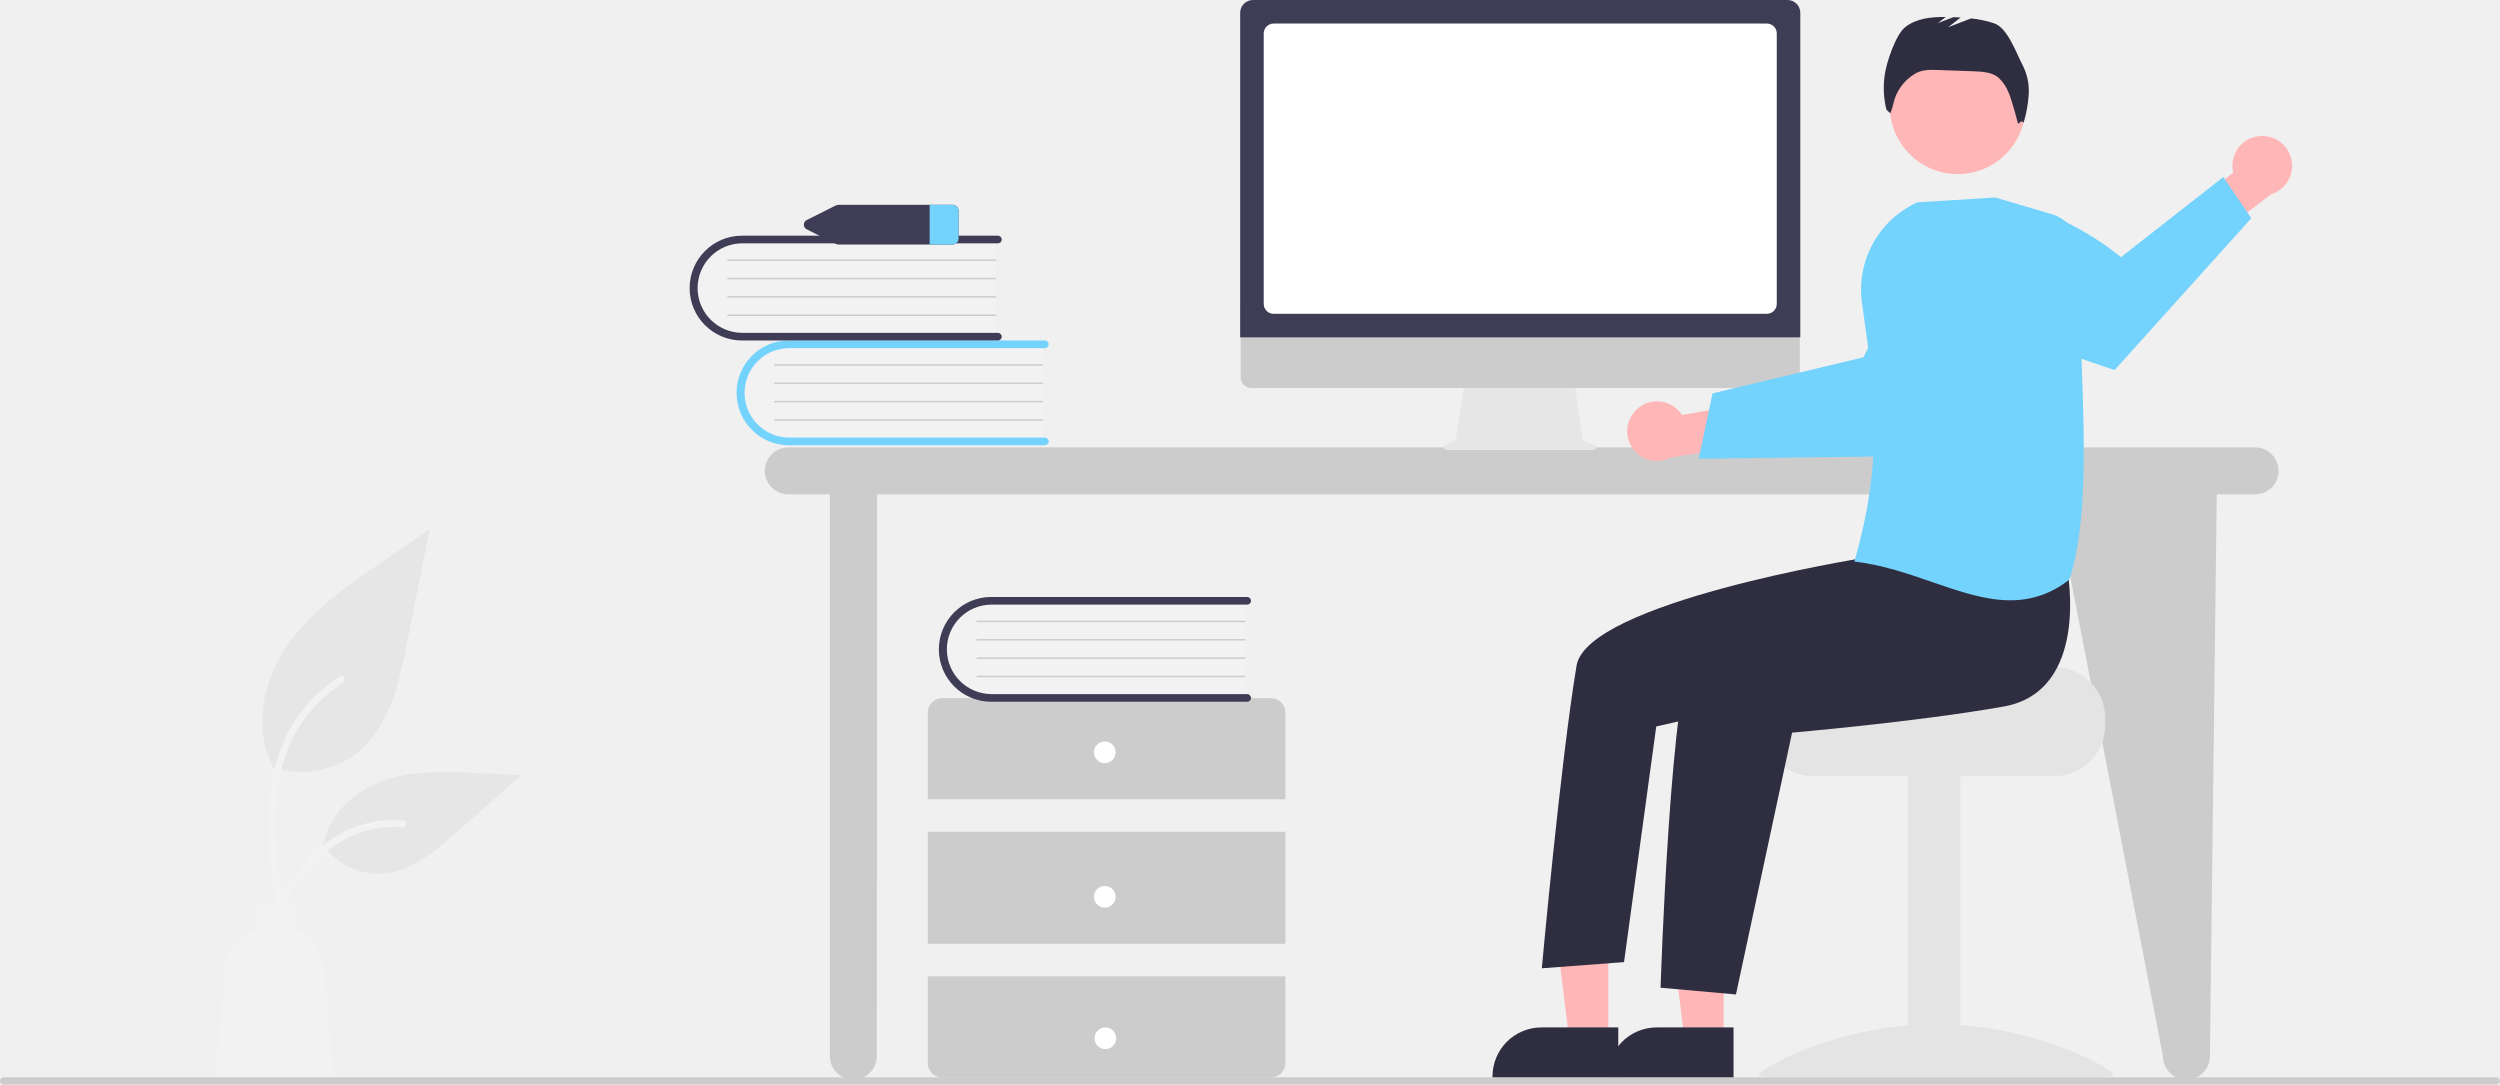
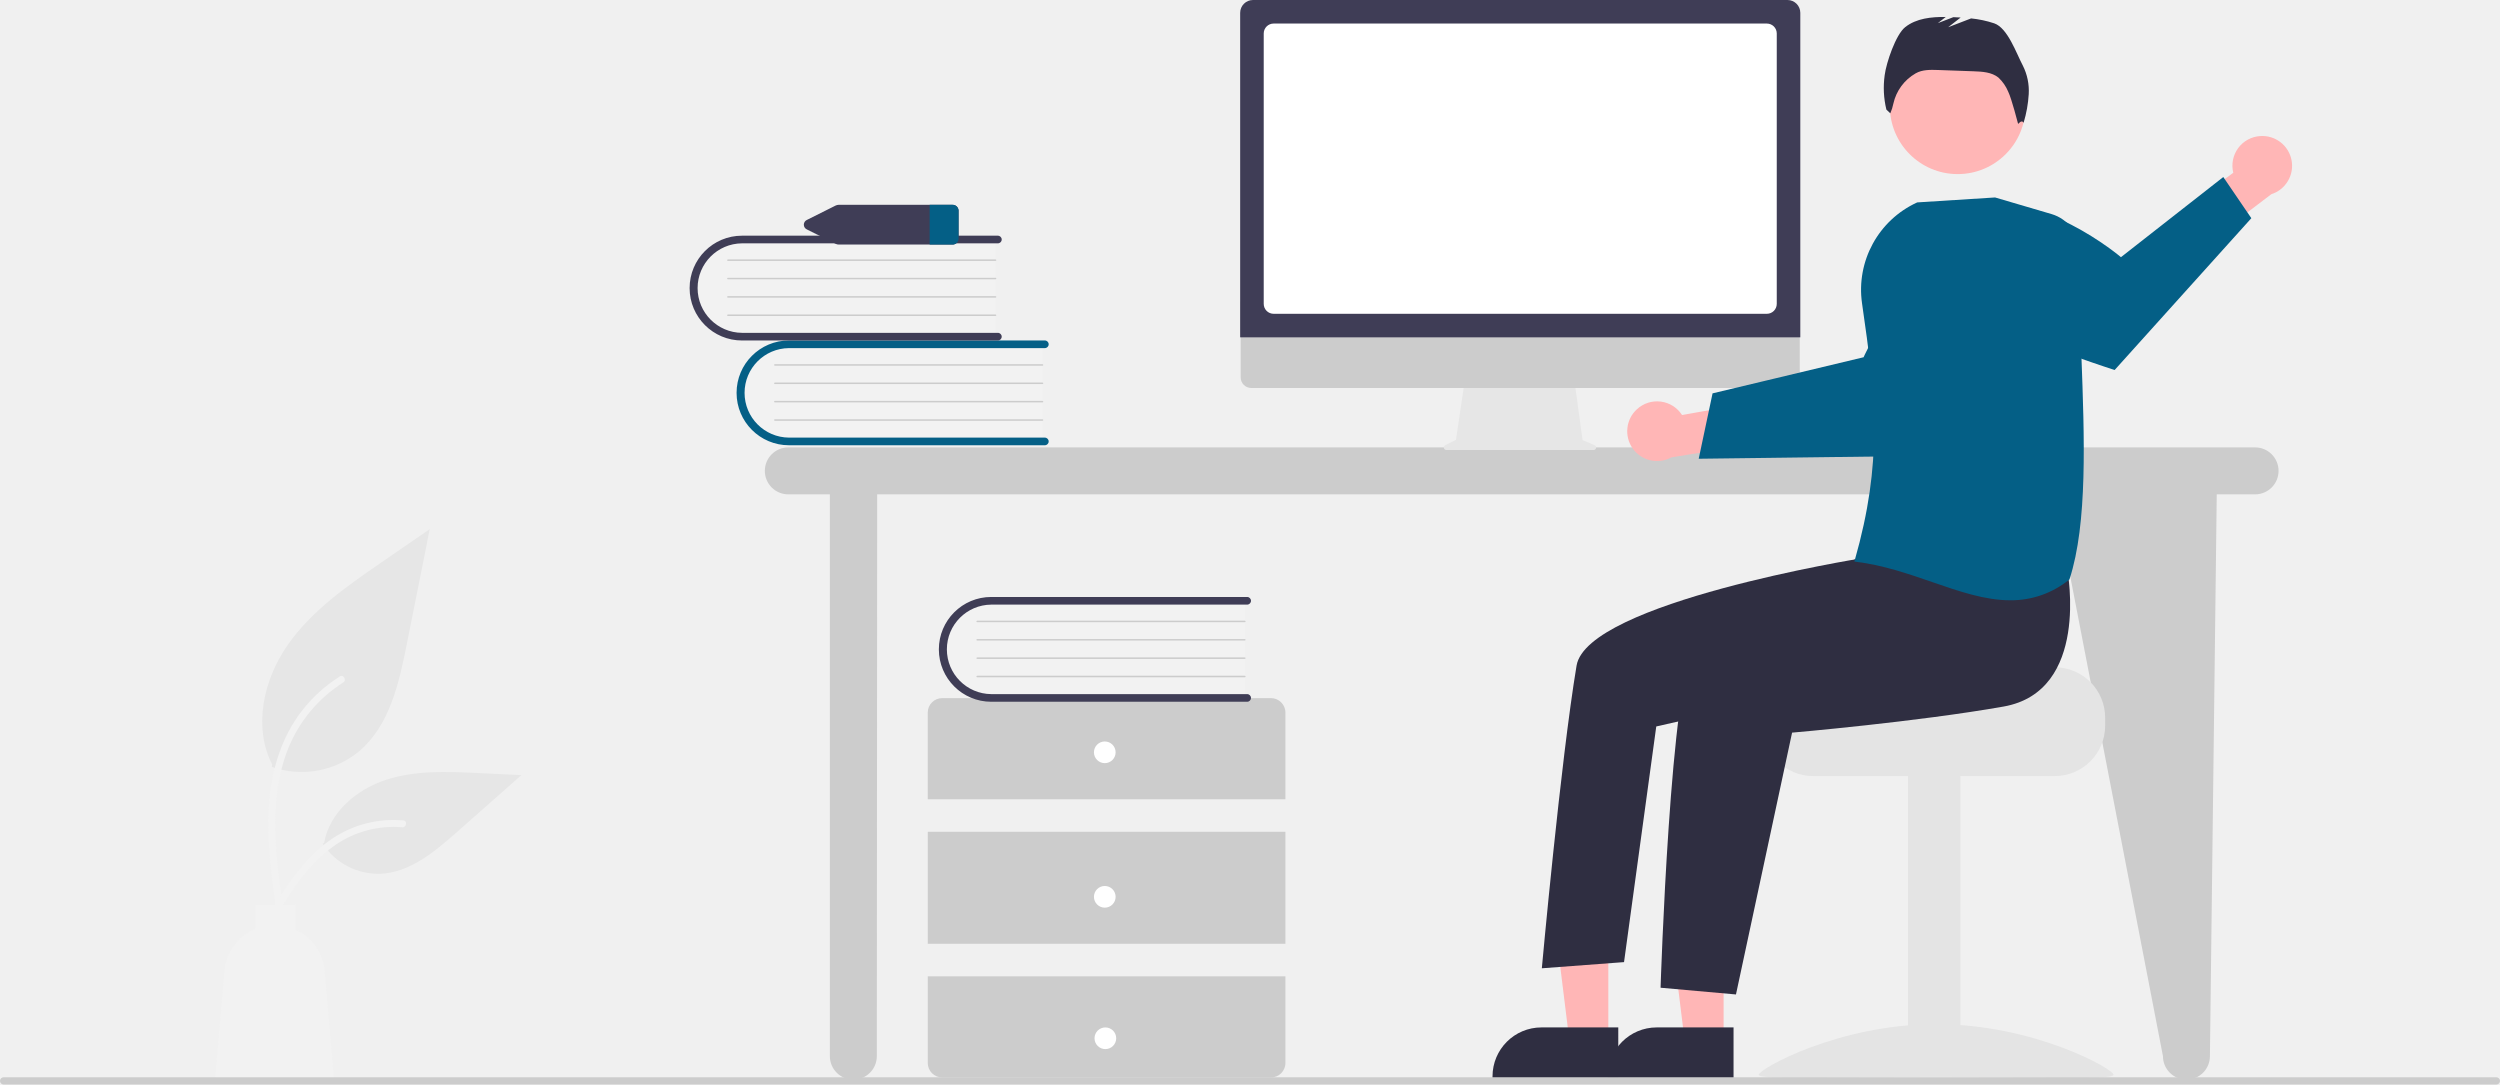
<svg xmlns="http://www.w3.org/2000/svg" id="b19d21a7-7bc0-44bd-ab2a-ad7473c6bec7" data-name="Layer 1" width="979.327" height="424.837" viewBox="0 0 979.327 424.837">
  <path d="M993.718,412.839H419.142a9.199,9.199,0,0,0,0,18.398H435.417V651.303a9.199,9.199,0,0,0,18.398,0l.14-220.065h461.156l42.52,220.065a9.199,9.199,0,1,0,18.398,0l2.676-220.065h15.014a9.199,9.199,0,0,0,0-18.398Z" transform="translate(-110.3366 -237.5817)" fill="#ccc" />
  <path d="M518.737,371.85v38.955H421.141a19.489,19.489,0,1,1-1.355-38.955q.677-.024,1.355,0Z" transform="translate(-110.3366 -237.5817)" fill="#f2f2f2" />
-   <path d="M521.134,410.506a1.499,1.499,0,0,1-1.498,1.498H419.403a20.526,20.526,0,0,1,0-41.052H519.636a1.498,1.498,0,1,1,0,2.997H419.403a17.53,17.53,0,0,0,0,35.059H519.636A1.499,1.499,0,0,1,521.134,410.506Z" transform="translate(-110.3366 -237.5817)" fill="#73d3fc" />
+   <path d="M521.134,410.506a1.499,1.499,0,0,1-1.498,1.498H419.403a20.526,20.526,0,0,1,0-41.052H519.636a1.498,1.498,0,1,1,0,2.997H419.403a17.53,17.53,0,0,0,0,35.059H519.636A1.499,1.499,0,0,1,521.134,410.506Z" transform="translate(-110.3366 -237.5817)" fill="#045f86" />
  <path d="M518.737,380.84H413.859a.3.3,0,0,1-.006-.599H518.737a.3.3,0,0,1,0,.599Z" transform="translate(-110.3366 -237.5817)" fill="#ccc" />
  <path d="M518.737,388.032H413.859a.3.3,0,0,1-.006-.599H518.737a.3.3,0,0,1,0,.599Z" transform="translate(-110.3366 -237.5817)" fill="#ccc" />
  <path d="M518.737,395.223H413.859a.3.3,0,0,1-.006-.599H518.737a.3.3,0,0,1,0,.599Z" transform="translate(-110.3366 -237.5817)" fill="#ccc" />
  <path d="M518.737,402.415H413.859a.3.3,0,0,1-.006-.599H518.737a.3.3,0,0,1,0,.599Z" transform="translate(-110.3366 -237.5817)" fill="#ccc" />
  <path d="M500.339,330.809v38.955H402.743a19.489,19.489,0,0,1-1.355-38.955q.677-.024,1.355,0Z" transform="translate(-110.3366 -237.5817)" fill="#f2f2f2" />
  <path d="M502.737,369.464a1.499,1.499,0,0,1-1.498,1.498H401.005a20.526,20.526,0,0,1,0-41.052H501.239a1.498,1.498,0,1,1,0,2.997H401.005a17.53,17.53,0,0,0,0,35.059H501.239A1.499,1.499,0,0,1,502.737,369.464Z" transform="translate(-110.3366 -237.5817)" fill="#3f3d56" />
  <path d="M500.339,339.799H395.461a.3.3,0,0,1-.006-.599H500.339a.3.3,0,0,1,0,.599Z" transform="translate(-110.3366 -237.5817)" fill="#ccc" />
  <path d="M500.339,346.991H395.461a.3.3,0,0,1-.006-.599H500.339a.3.3,0,0,1,0,.599Z" transform="translate(-110.3366 -237.5817)" fill="#ccc" />
  <path d="M500.339,354.182H395.461a.3.3,0,0,1-.006-.599H500.339a.3.3,0,0,1,0,.599Z" transform="translate(-110.3366 -237.5817)" fill="#ccc" />
  <path d="M500.339,361.374H395.461a.3.3,0,0,1-.006-.599H500.339a.3.3,0,0,1,0,.599Z" transform="translate(-110.3366 -237.5817)" fill="#ccc" />
  <path d="M613.874,550.683V516.718a5.661,5.661,0,0,0-5.661-5.661H479.428a5.661,5.661,0,0,0-5.661,5.661v33.965Z" transform="translate(-110.3366 -237.5817)" fill="#ccc" />
  <rect x="363.431" y="325.839" width="140.106" height="43.872" fill="#ccc" />
  <path d="M473.768,620.029V653.994a5.661,5.661,0,0,0,5.661,5.661H608.213a5.661,5.661,0,0,0,5.661-5.661V620.029Z" transform="translate(-110.3366 -237.5817)" fill="#ccc" />
  <circle cx="432.776" cy="294.704" r="4.246" fill="#fff" />
  <circle cx="432.776" cy="351.312" r="4.246" fill="#fff" />
  <circle cx="433.004" cy="406.722" r="4.246" fill="#fff" />
  <path d="M597.989,472.331v38.955H500.393a19.489,19.489,0,0,1-1.356-38.955q.678-.024,1.356,0Z" transform="translate(-110.3366 -237.5817)" fill="#f2f2f2" />
  <path d="M600.386,510.986a1.499,1.499,0,0,1-1.498,1.498H498.655a20.526,20.526,0,0,1-.025-41.052H598.888a1.498,1.498,0,1,1,0,2.997H498.655a17.53,17.53,0,0,0,0,35.059H598.888A1.499,1.499,0,0,1,600.386,510.986Z" transform="translate(-110.3366 -237.5817)" fill="#3f3d56" />
  <path d="M597.989,481.32H493.111a.3.3,0,0,1-.006-.599H597.989a.3.3,0,0,1,0,.599Z" transform="translate(-110.3366 -237.5817)" fill="#ccc" />
  <path d="M597.989,488.512H493.111a.3.3,0,0,1-.006-.599H597.989a.3.3,0,0,1,0,.599Z" transform="translate(-110.3366 -237.5817)" fill="#ccc" />
  <path d="M597.989,495.703H493.111a.3.3,0,0,1-.006-.599H597.989a.3.3,0,0,1,0,.599Z" transform="translate(-110.3366 -237.5817)" fill="#ccc" />
  <path d="M597.989,502.895H493.111a.3.3,0,0,1-.006-.599H597.989a.3.3,0,0,1,0,.599Z" transform="translate(-110.3366 -237.5817)" fill="#ccc" />
  <path d="M483.367,317.814H438.902a2.747,2.747,0,0,0-1.217.283l-11.223,5.618a2.045,2.045,0,0,0,0,3.764l11.223,5.618a2.747,2.747,0,0,0,1.217.283h44.466a2.334,2.334,0,0,0,2.463-2.165v-11.237A2.334,2.334,0,0,0,483.367,317.814Z" transform="translate(-110.3366 -237.5817)" fill="#3f3d56" />
-   <path d="M485.83,319.979v11.237a2.334,2.334,0,0,1-2.463,2.165h-8.859V317.814h8.859A2.334,2.334,0,0,1,485.83,319.979Z" transform="translate(-110.3366 -237.5817)" fill="#73d3fc" />
+   <path d="M485.83,319.979v11.237a2.334,2.334,0,0,1-2.463,2.165h-8.859V317.814h8.859A2.334,2.334,0,0,1,485.83,319.979Z" transform="translate(-110.3366 -237.5817)" fill="#045f86" />
  <path d="M216.781,537.993a35.34,35.34,0,0,0,34.126-6.011c11.953-10.032,15.7-26.56,18.749-41.864q4.509-22.633,9.019-45.266l-18.882,13.002c-13.579,9.35-27.464,18.999-36.866,32.542S209.421,522.426,216.975,537.08" transform="translate(-110.3366 -237.5817)" fill="#e6e6e6" />
  <path d="M218.395,592.797c-1.911-13.921-3.876-28.02-2.536-42.09,1.191-12.496,5.003-24.7,12.764-34.707a57.736,57.736,0,0,1,14.813-13.423c1.481-.935,2.845,1.413,1.37,2.343a54.888,54.888,0,0,0-21.711,26.196c-4.727,12.023-5.486,25.128-4.671,37.9.493,7.723,1.537,15.396,2.589,23.059a1.406,1.406,0,0,1-.948,1.669,1.365,1.365,0,0,1-1.669-.948Z" transform="translate(-110.3366 -237.5817)" fill="#f2f2f2" />
  <path d="M236.802,568.164a26.014,26.014,0,0,0,22.666,11.699c11.474-.545,21.04-8.553,29.651-16.156l25.47-22.488-16.857-.807c-12.122-.58-24.557-1.121-36.104,2.617s-22.195,12.735-24.306,24.686" transform="translate(-110.3366 -237.5817)" fill="#e6e6e6" />
  <path d="M212.994,600.8c9.199-16.276,19.868-34.365,38.933-40.147A43.445,43.445,0,0,1,268.302,558.962c1.739.15,1.304,2.83-.431,2.68a40.361,40.361,0,0,0-26.133,6.914c-7.369,5.016-13.106,11.988-17.962,19.383-2.974,4.529-5.639,9.251-8.303,13.966-.852,1.507-3.341.419-2.479-1.105Z" transform="translate(-110.3366 -237.5817)" fill="#f2f2f2" />
  <path d="M198.255,617.932a19.698,19.698,0,0,1,12.071-16.498v-9.41h15.782v9.706a19.688,19.688,0,0,1,11.414,16.202l3.711,43.138H194.544Z" transform="translate(-110.3366 -237.5817)" fill="#f2f2f2" />
  <path d="M734.973,411.955l-4.695-1.977-3.221-23.536h-42.889l-3.491,23.439-4.2,2.1a.997.997,0,0,0,.446,1.89h57.663A.997.997,0,0,0,734.973,411.955Z" transform="translate(-110.3366 -237.5817)" fill="#e6e6e6" />
  <path d="M811.19,389.574H600.507a4.174,4.174,0,0,1-4.165-4.174V355.691H815.354V385.4A4.174,4.174,0,0,1,811.19,389.574Z" transform="translate(-110.3366 -237.5817)" fill="#ccc" />
  <path d="M815.575,369.732H596.15V242.613a5.037,5.037,0,0,1,5.032-5.032h209.361a5.038,5.038,0,0,1,5.032,5.032Z" transform="translate(-110.3366 -237.5817)" fill="#3f3d56" />
  <path d="M802.469,360.506h-193.214a3.883,3.883,0,0,1-3.879-3.879V250.687a3.884,3.884,0,0,1,3.879-3.879h193.214a3.884,3.884,0,0,1,3.879,3.879V356.627A3.883,3.883,0,0,1,802.469,360.506Z" transform="translate(-110.3366 -237.5817)" fill="#fff" />
  <path d="M751.58,397.887a11.616,11.616,0,0,1,17.666,2.272l26.134-4.646,6.697,15.193-36.999,6.043a11.679,11.679,0,0,1-13.499-18.862Z" transform="translate(-110.3366 -237.5817)" fill="#ffb6b6" />
-   <path d="M775.776,417.286l27.246-.34,3.449-.047,55.433-.698s15.053-14.361,28.161-29.146l-1.837-13.288A54.292,54.292,0,0,0,870.023,340.152C851.25,352.696,840.363,377.526,840.363,377.526l-34.37,8.221-3.438.822-21.356,5.103Z" transform="translate(-110.3366 -237.5817)" fill="#73d3fc" />
+   <path d="M775.776,417.286l27.246-.34,3.449-.047,55.433-.698s15.053-14.361,28.161-29.146l-1.837-13.288A54.292,54.292,0,0,0,870.023,340.152C851.25,352.696,840.363,377.526,840.363,377.526l-34.37,8.221-3.438.822-21.356,5.103Z" transform="translate(-110.3366 -237.5817)" fill="#045f86" />
  <path d="M915.25,498.962H864.392c0,2.179-55.594,3.948-55.594,3.948a20.309,20.309,0,0,0-3.332,3.158,19.597,19.597,0,0,0-4.58,12.633v3.158a19.746,19.746,0,0,0,19.739,19.739h94.625a19.756,19.756,0,0,0,19.739-19.739v-3.158A19.766,19.766,0,0,0,915.25,498.962Z" transform="translate(-110.3366 -237.5817)" fill="#e4e4e4" />
  <rect x="747.402" y="303.231" width="20.528" height="118.49" fill="#e4e4e4" />
  <path d="M799.312,658.581c0,2.218,31.107.858,69.48.858s69.48,1.36,69.48-.858-31.107-19.807-69.48-19.807S799.312,656.363,799.312,658.581Z" transform="translate(-110.3366 -237.5817)" fill="#e4e4e4" />
  <polygon points="675.186 407.461 659.908 407.46 652.64 348.531 675.188 348.532 675.186 407.461" fill="#ffb6b6" />
  <path d="M789.419,659.852l-49.262-.002v-.623a19.175,19.175,0,0,1,19.174-19.174h.001l30.088.001Z" transform="translate(-110.3366 -237.5817)" fill="#2f2e41" />
  <polygon points="630.031 407.461 614.753 407.46 607.485 348.531 630.033 348.532 630.031 407.461" fill="#ffb6b6" />
  <path d="M744.264,659.852l-49.262-.002v-.623a19.175,19.175,0,0,1,19.174-19.174h.001l30.088.001Z" transform="translate(-110.3366 -237.5817)" fill="#2f2e41" />
  <circle cx="766.887" cy="41.636" r="26.564" fill="#ffb6b6" />
  <path d="M920.217,461.224s8.913,47.131-25,53.132-82.866,10.22-82.866,10.22L790.367,627.143l-29.534-2.637s3.928-123.467,13.588-133.127,70.712-38.583,70.712-38.583Z" transform="translate(-110.3366 -237.5817)" fill="#2f2e41" />
  <path d="M853.983,441.471,839.151,456.351s-107.094,17.25-111.226,41.985c-6.237,37.344-13.605,118.552-13.605,118.552l32.199-2.415,12.626-92.311,51.518-11.719L869.277,478.5Z" transform="translate(-110.3366 -237.5817)" fill="#2f2e41" />
  <path d="M902.785,263.361c-2.622-4.948-5.954-14.808-11.247-16.637a42.077,42.077,0,0,0-9.058-1.93l-8.996,3.46,4.896-3.808q-1.43-.085-2.858-.139l-6.07,2.335,3.105-2.415c-5.659-.058-11.5.53-15.885,3.975-3.738,2.937-7.442,14.062-8.041,18.778a35.917,35.917,0,0,0,.66,13.531l1.537,1.462a18.859,18.859,0,0,0,1.206-3.839,18.181,18.181,0,0,1,8.703-11.806l.084-.047c2.578-1.451,5.707-1.384,8.663-1.278l14.042.505c3.378.122,7.016.335,9.65,2.454a15.888,15.888,0,0,1,3.858,5.589c1.309,2.641,3.866,12.604,3.866,12.604s1.447-1.881,2.14-.481a48.398,48.398,0,0,0,2.014-11.233A22.009,22.009,0,0,0,902.785,263.361Z" transform="translate(-110.3366 -237.5817)" fill="#2f2e41" />
  <path d="M995.694,290.883A11.616,11.616,0,0,0,985.181,305.261l-21.361,15.757,6.41,15.317,29.854-22.676a11.679,11.679,0,0,0-4.389-22.776Z" transform="translate(-110.3366 -237.5817)" fill="#ffb6b6" />
-   <path d="M992.256,323.052l-53.551,59.474s-25.609-8.198-45.415-17.086l-8.898-27.328a54.343,54.343,0,0,1-2.601-19.664c27.456-7.306,59.391,19.879,59.391,19.879l40.085-31.399Z" transform="translate(-110.3366 -237.5817)" fill="#73d3fc" />
-   <path d="M867.301,465.617c-9.554-3.3-19.433-6.713-30.089-7.994l-.458-.055.126-.443c11.031-38.731,8.278-63.507,2.872-100.723a37.591,37.591,0,0,1,21.548-39.501l.065-.03,30.434-1.934.069-.004,22.134,6.51a15.183,15.183,0,0,1,10.867,14.831c-.24,12.239.269,25.904.807,40.371,1.208,32.456,2.457,66.016-4.63,87.792l-.037.114-.095.074a36.099,36.099,0,0,1-23.081,8.108C887.901,472.732,877.762,469.23,867.301,465.617Z" transform="translate(-110.3366 -237.5817)" fill="#73d3fc" />
+   <path d="M992.256,323.052l-53.551,59.474s-25.609-8.198-45.415-17.086l-8.898-27.328a54.343,54.343,0,0,1-2.601-19.664c27.456-7.306,59.391,19.879,59.391,19.879l40.085-31.399Z" transform="translate(-110.3366 -237.5817)" fill="#045f86" />
+   <path d="M867.301,465.617c-9.554-3.3-19.433-6.713-30.089-7.994l-.458-.055.126-.443c11.031-38.731,8.278-63.507,2.872-100.723a37.591,37.591,0,0,1,21.548-39.501l.065-.03,30.434-1.934.069-.004,22.134,6.51a15.183,15.183,0,0,1,10.867,14.831c-.24,12.239.269,25.904.807,40.371,1.208,32.456,2.457,66.016-4.63,87.792l-.037.114-.095.074a36.099,36.099,0,0,1-23.081,8.108C887.901,472.732,877.762,469.23,867.301,465.617Z" transform="translate(-110.3366 -237.5817)" fill="#045f86" />
  <path d="M1088.248,662.418H111.752a1.415,1.415,0,1,1,0-2.83h976.496a1.415,1.415,0,1,1,0,2.83Z" transform="translate(-110.3366 -237.5817)" fill="#ccc" />
</svg>
